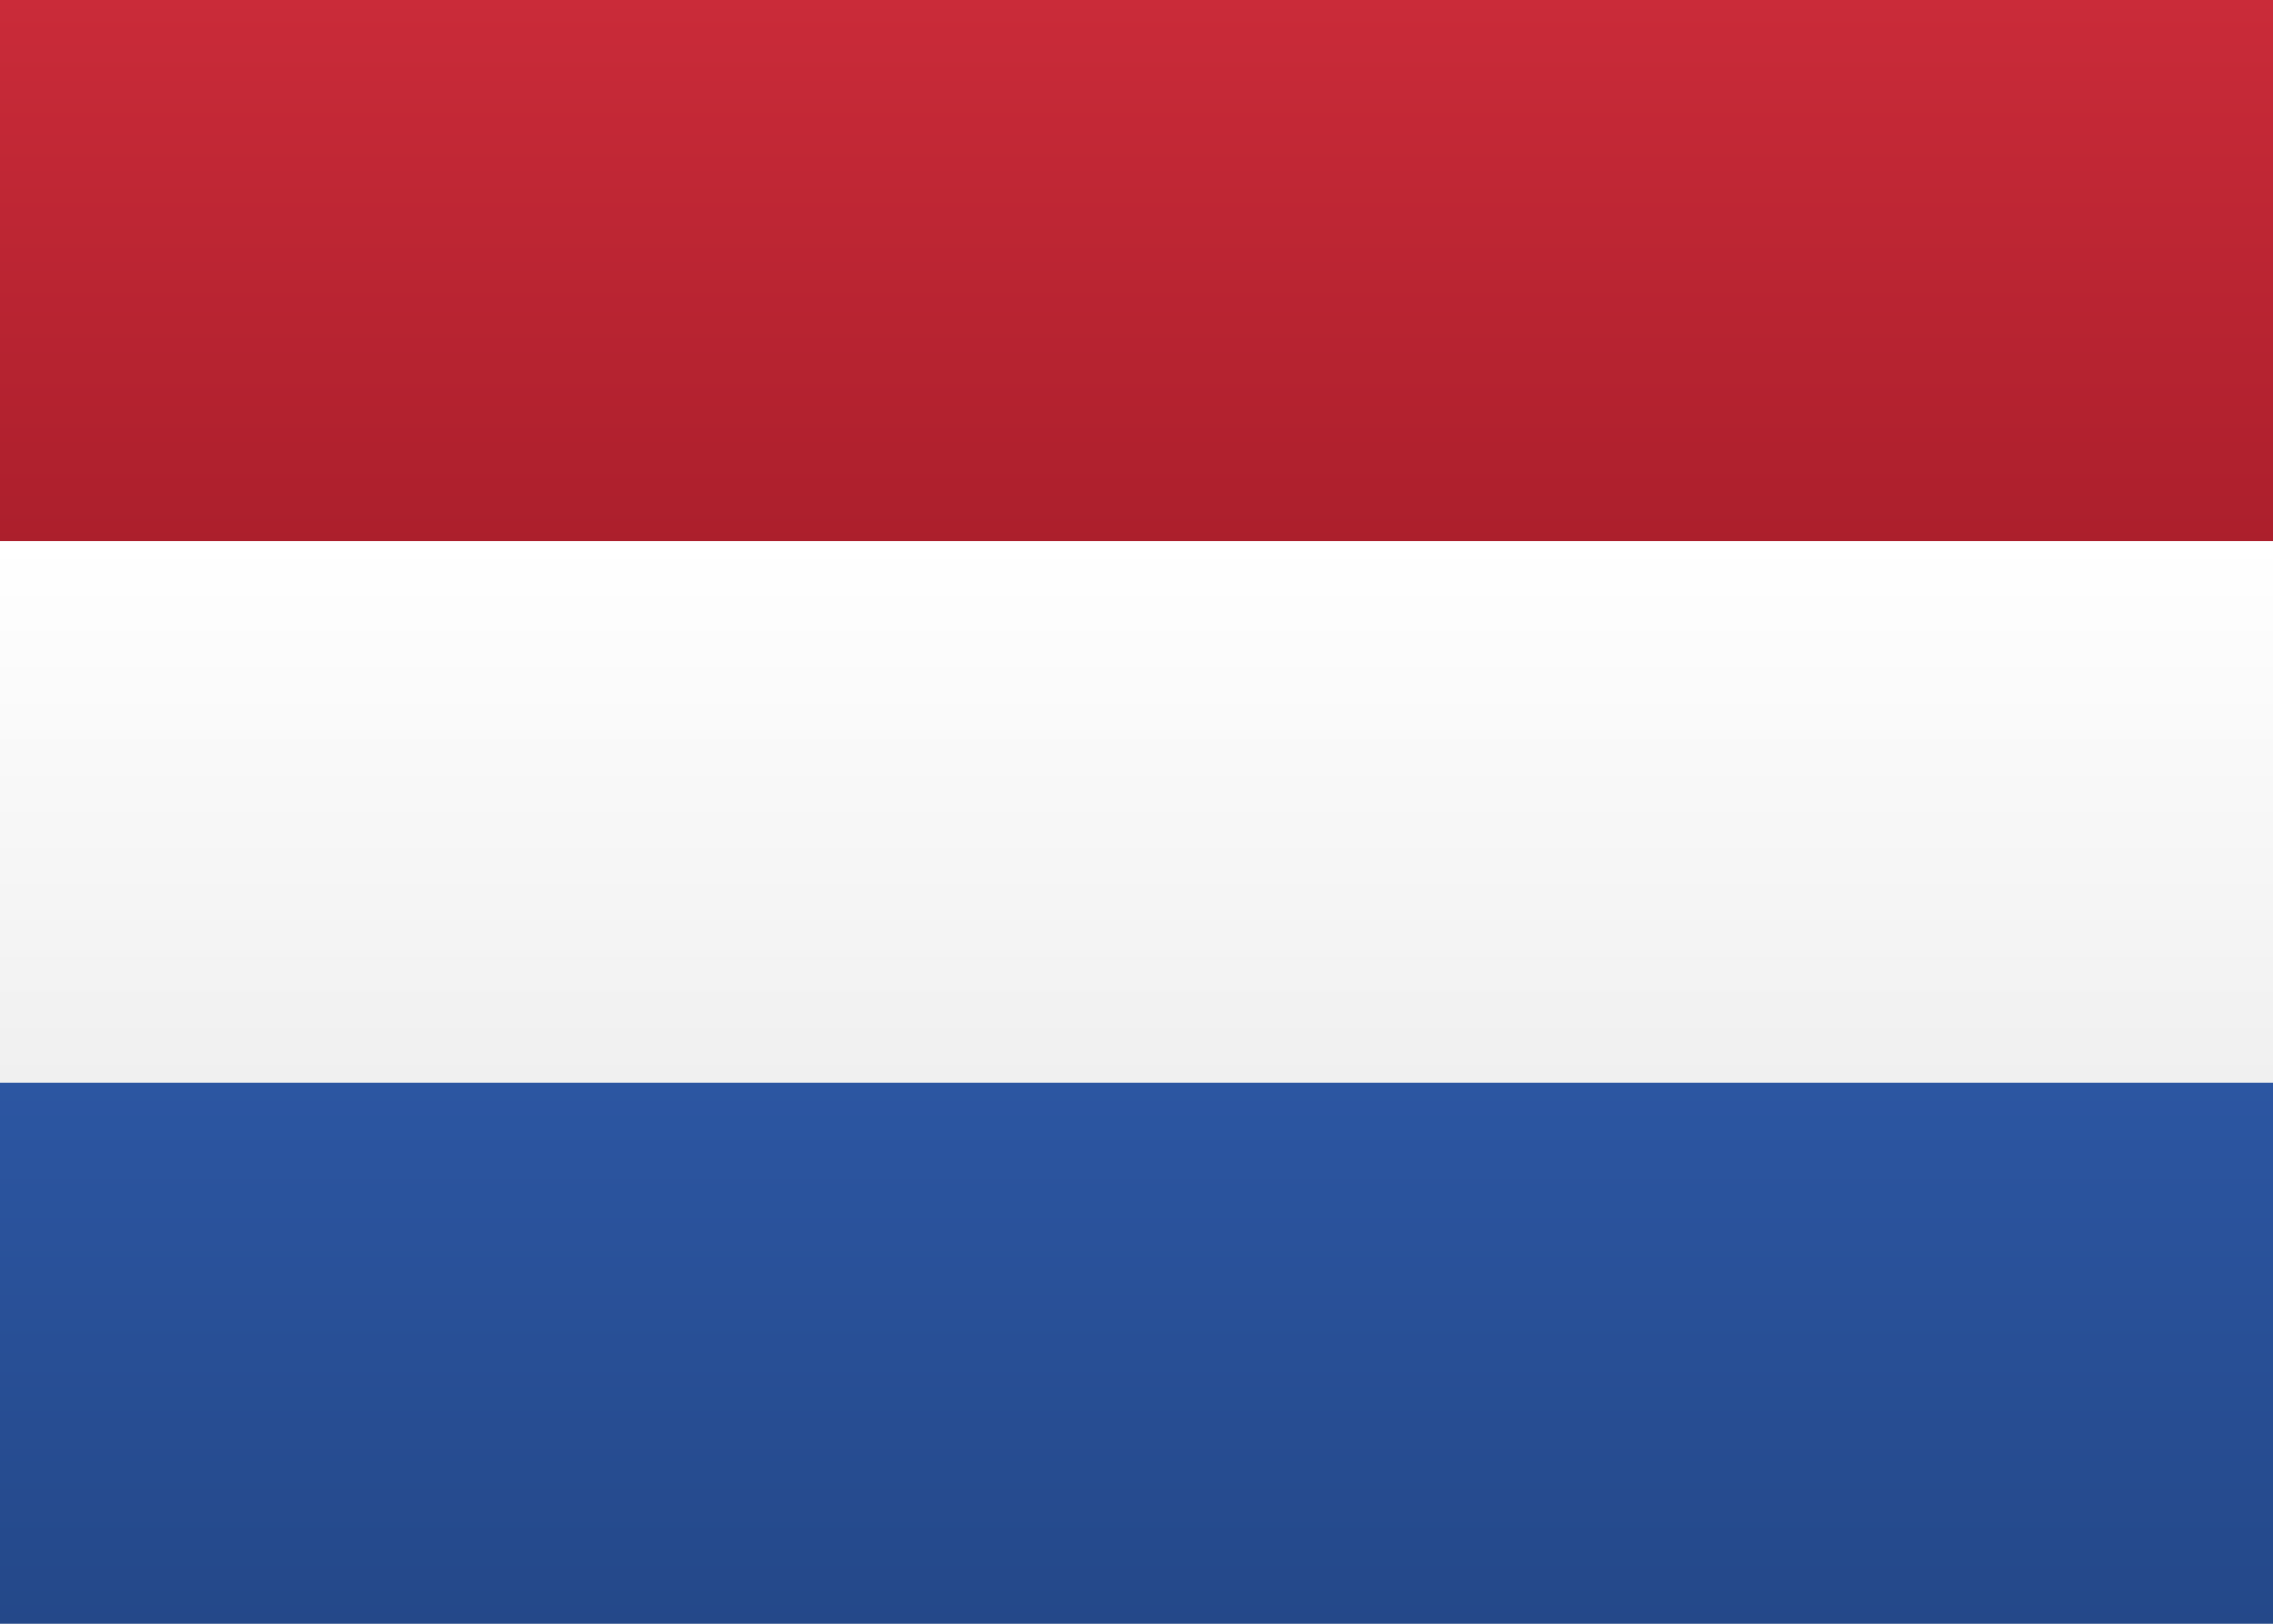
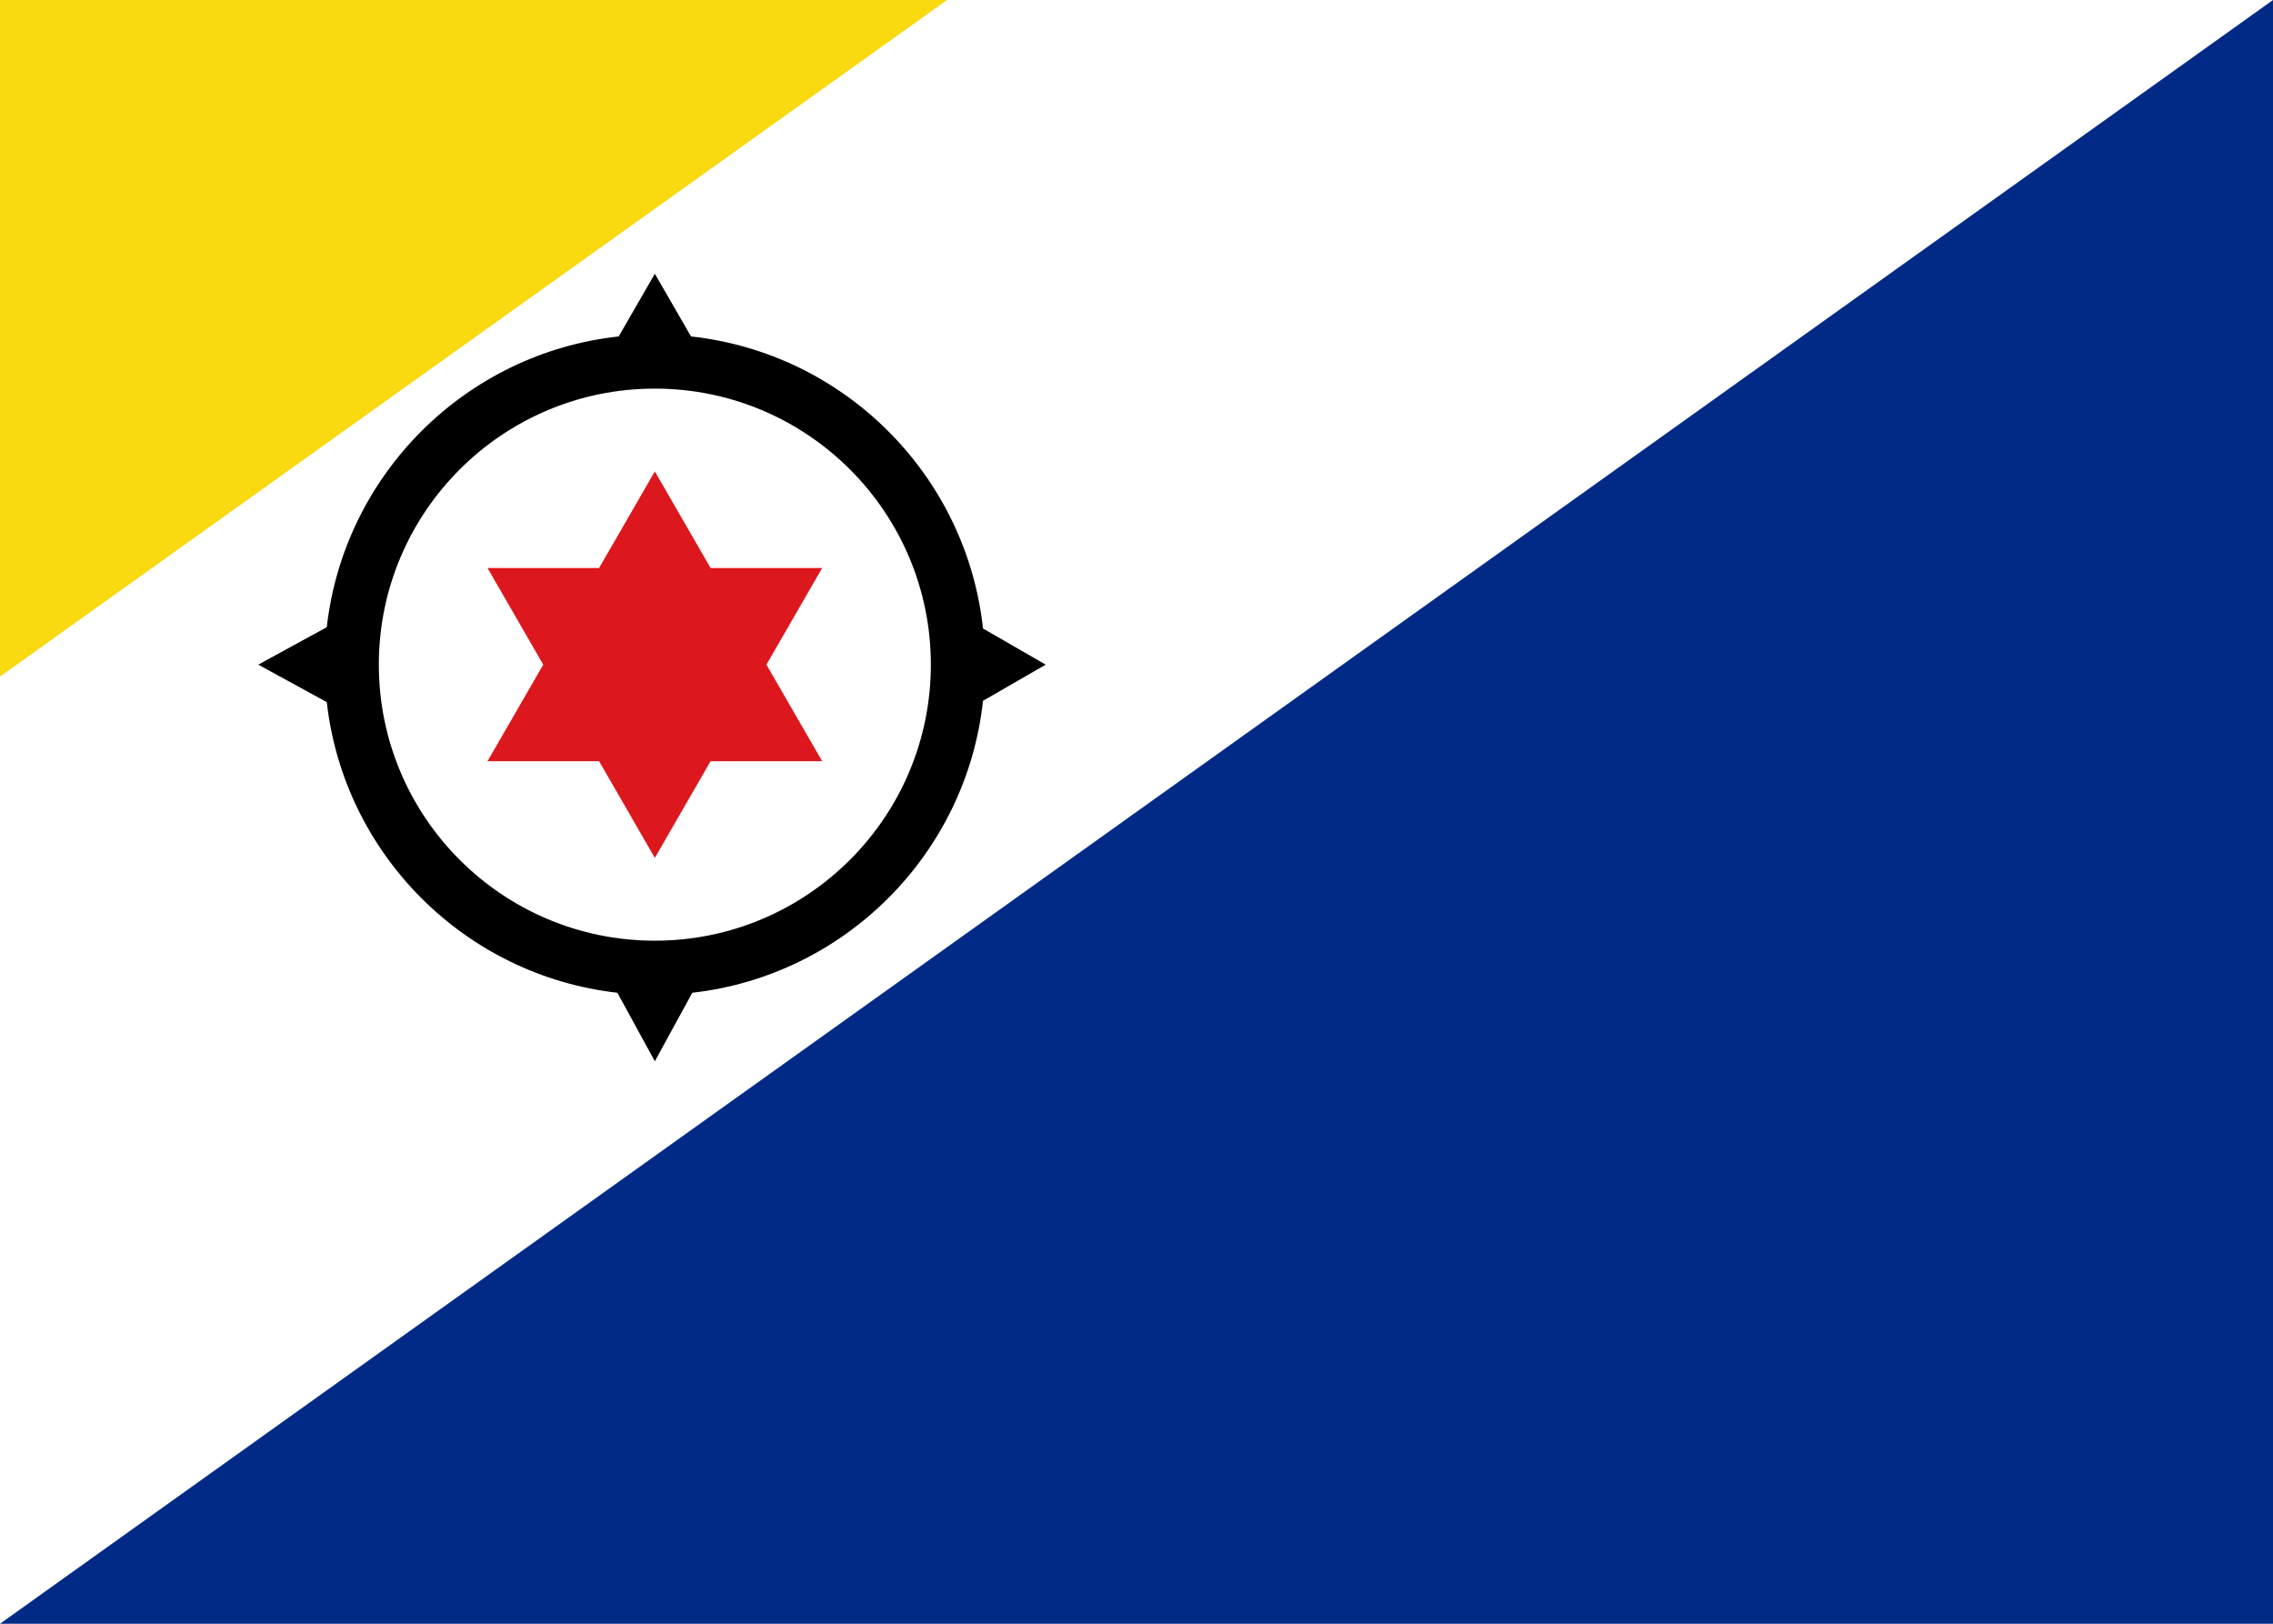
<svg xmlns="http://www.w3.org/2000/svg" width="21px" height="15px" viewBox="0 0 21 15" version="1.1">
-   <defs>
-     <linearGradient x1="50%" y1="0%" x2="50%" y2="100%" id="linearGradient-1">
-       <stop stop-color="#FFFFFF" offset="0%" />
-       <stop stop-color="#F0F0F0" offset="100%" />
-     </linearGradient>
-     <linearGradient x1="50%" y1="0%" x2="50%" y2="100%" id="linearGradient-2">
-       <stop stop-color="#CA2B39" offset="0%" />
-       <stop stop-color="#AC1F2C" offset="100%" />
-     </linearGradient>
-     <linearGradient x1="50%" y1="0%" x2="50%" y2="100%" id="linearGradient-3">
-       <stop stop-color="#2C56A2" offset="0%" />
-       <stop stop-color="#244889" offset="100%" />
-     </linearGradient>
-   </defs>
-   <g id="Symbols" stroke="none" stroke-width="1" fill="none" fill-rule="evenodd">
-     <g id="NL">
-       <rect id="FlagBackground" fill="url(#linearGradient-1)" x="0" y="0" width="21" height="15" />
-       <rect id="Rectangle-2" fill="url(#linearGradient-2)" x="0" y="0" width="21" height="5" />
-       <rect id="Rectangle-2" fill="url(#linearGradient-3)" x="0" y="10" width="21" height="5" />
-       <rect id="Rectangle-2" fill="url(#linearGradient-1)" x="0" y="5" width="21" height="5" />
+   <g id="03-flags-/-bonaire-bq" stroke="none" stroke-width="1" fill="none" fill-rule="evenodd">
+     <g id="BQ" fill-rule="nonzero">
+       <rect id="Rectangle" fill="#FFFFFF" x="0" y="0" width="21" height="15" />
+       <polygon id="Path" fill="#012A87" points="21 15 -1.77635684e-15 15 21 -8.8817842e-16" />
+       <polygon id="Path" fill="#F9D90F" points="0 1.42108547e-14 0 6.25 8.75 1.42108547e-14" />
+       <path d="M3.019,6.486 L2.386,6.14 L3.019,5.794 C3.179,4.382 4.302,3.262 5.716,3.108 L6.05,2.529 L6.384,3.108 C7.802,3.263 8.927,4.388 9.082,5.806 L9.661,6.14 L9.082,6.474 C8.928,7.888 7.808,9.011 6.396,9.171 L6.05,9.804 L5.704,9.171 C4.296,9.012 3.178,7.894 3.019,6.486 L3.019,6.486 Z M6.05,8.69 C7.458,8.69 8.6,7.548 8.6,6.14 C8.6,4.732 7.458,3.59 6.05,3.59 C4.642,3.59 3.5,4.732 3.5,6.14 C3.5,7.548 4.642,8.69 6.05,8.69 Z" id="Shape" fill="#000000" />
+       <polygon id="Path" fill="#DC171D" points="6.565 5.247 7.596 5.247 7.081 6.14 7.596 7.032 6.565 7.032 6.05 7.925 5.535 7.032 4.504 7.032 5.019 6.14 4.504 5.247 5.535 5.247 6.05 4.355" />
    </g>
  </g>
</svg>
